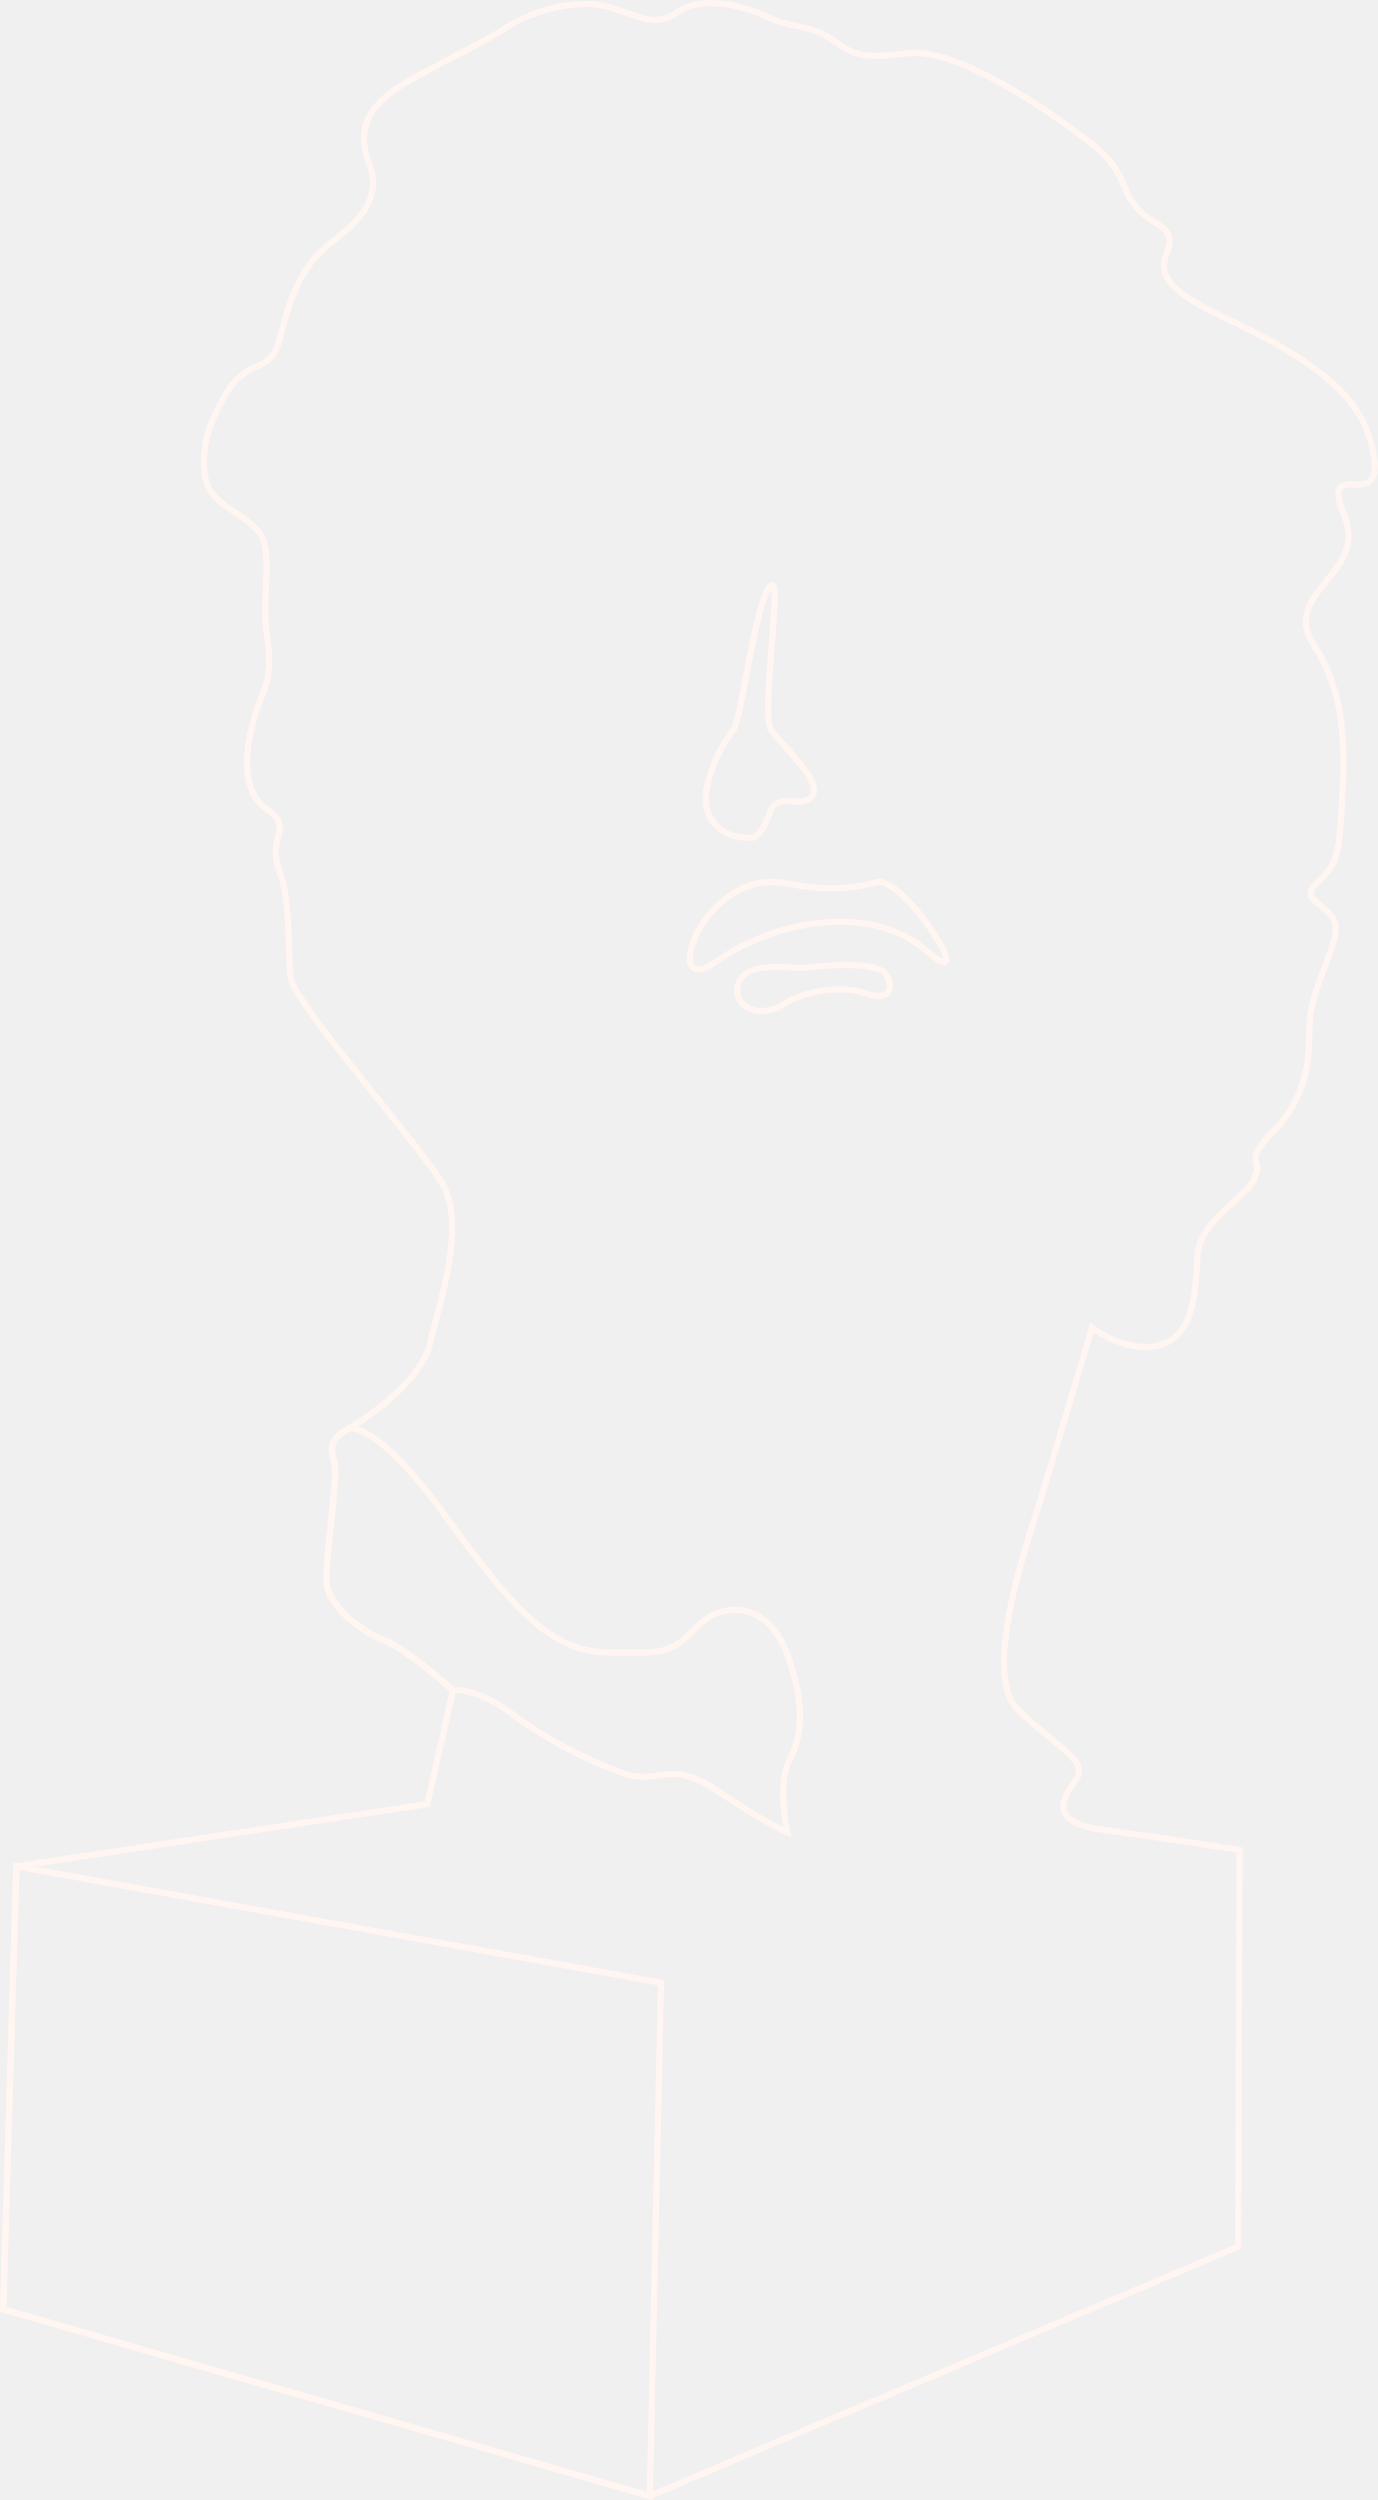
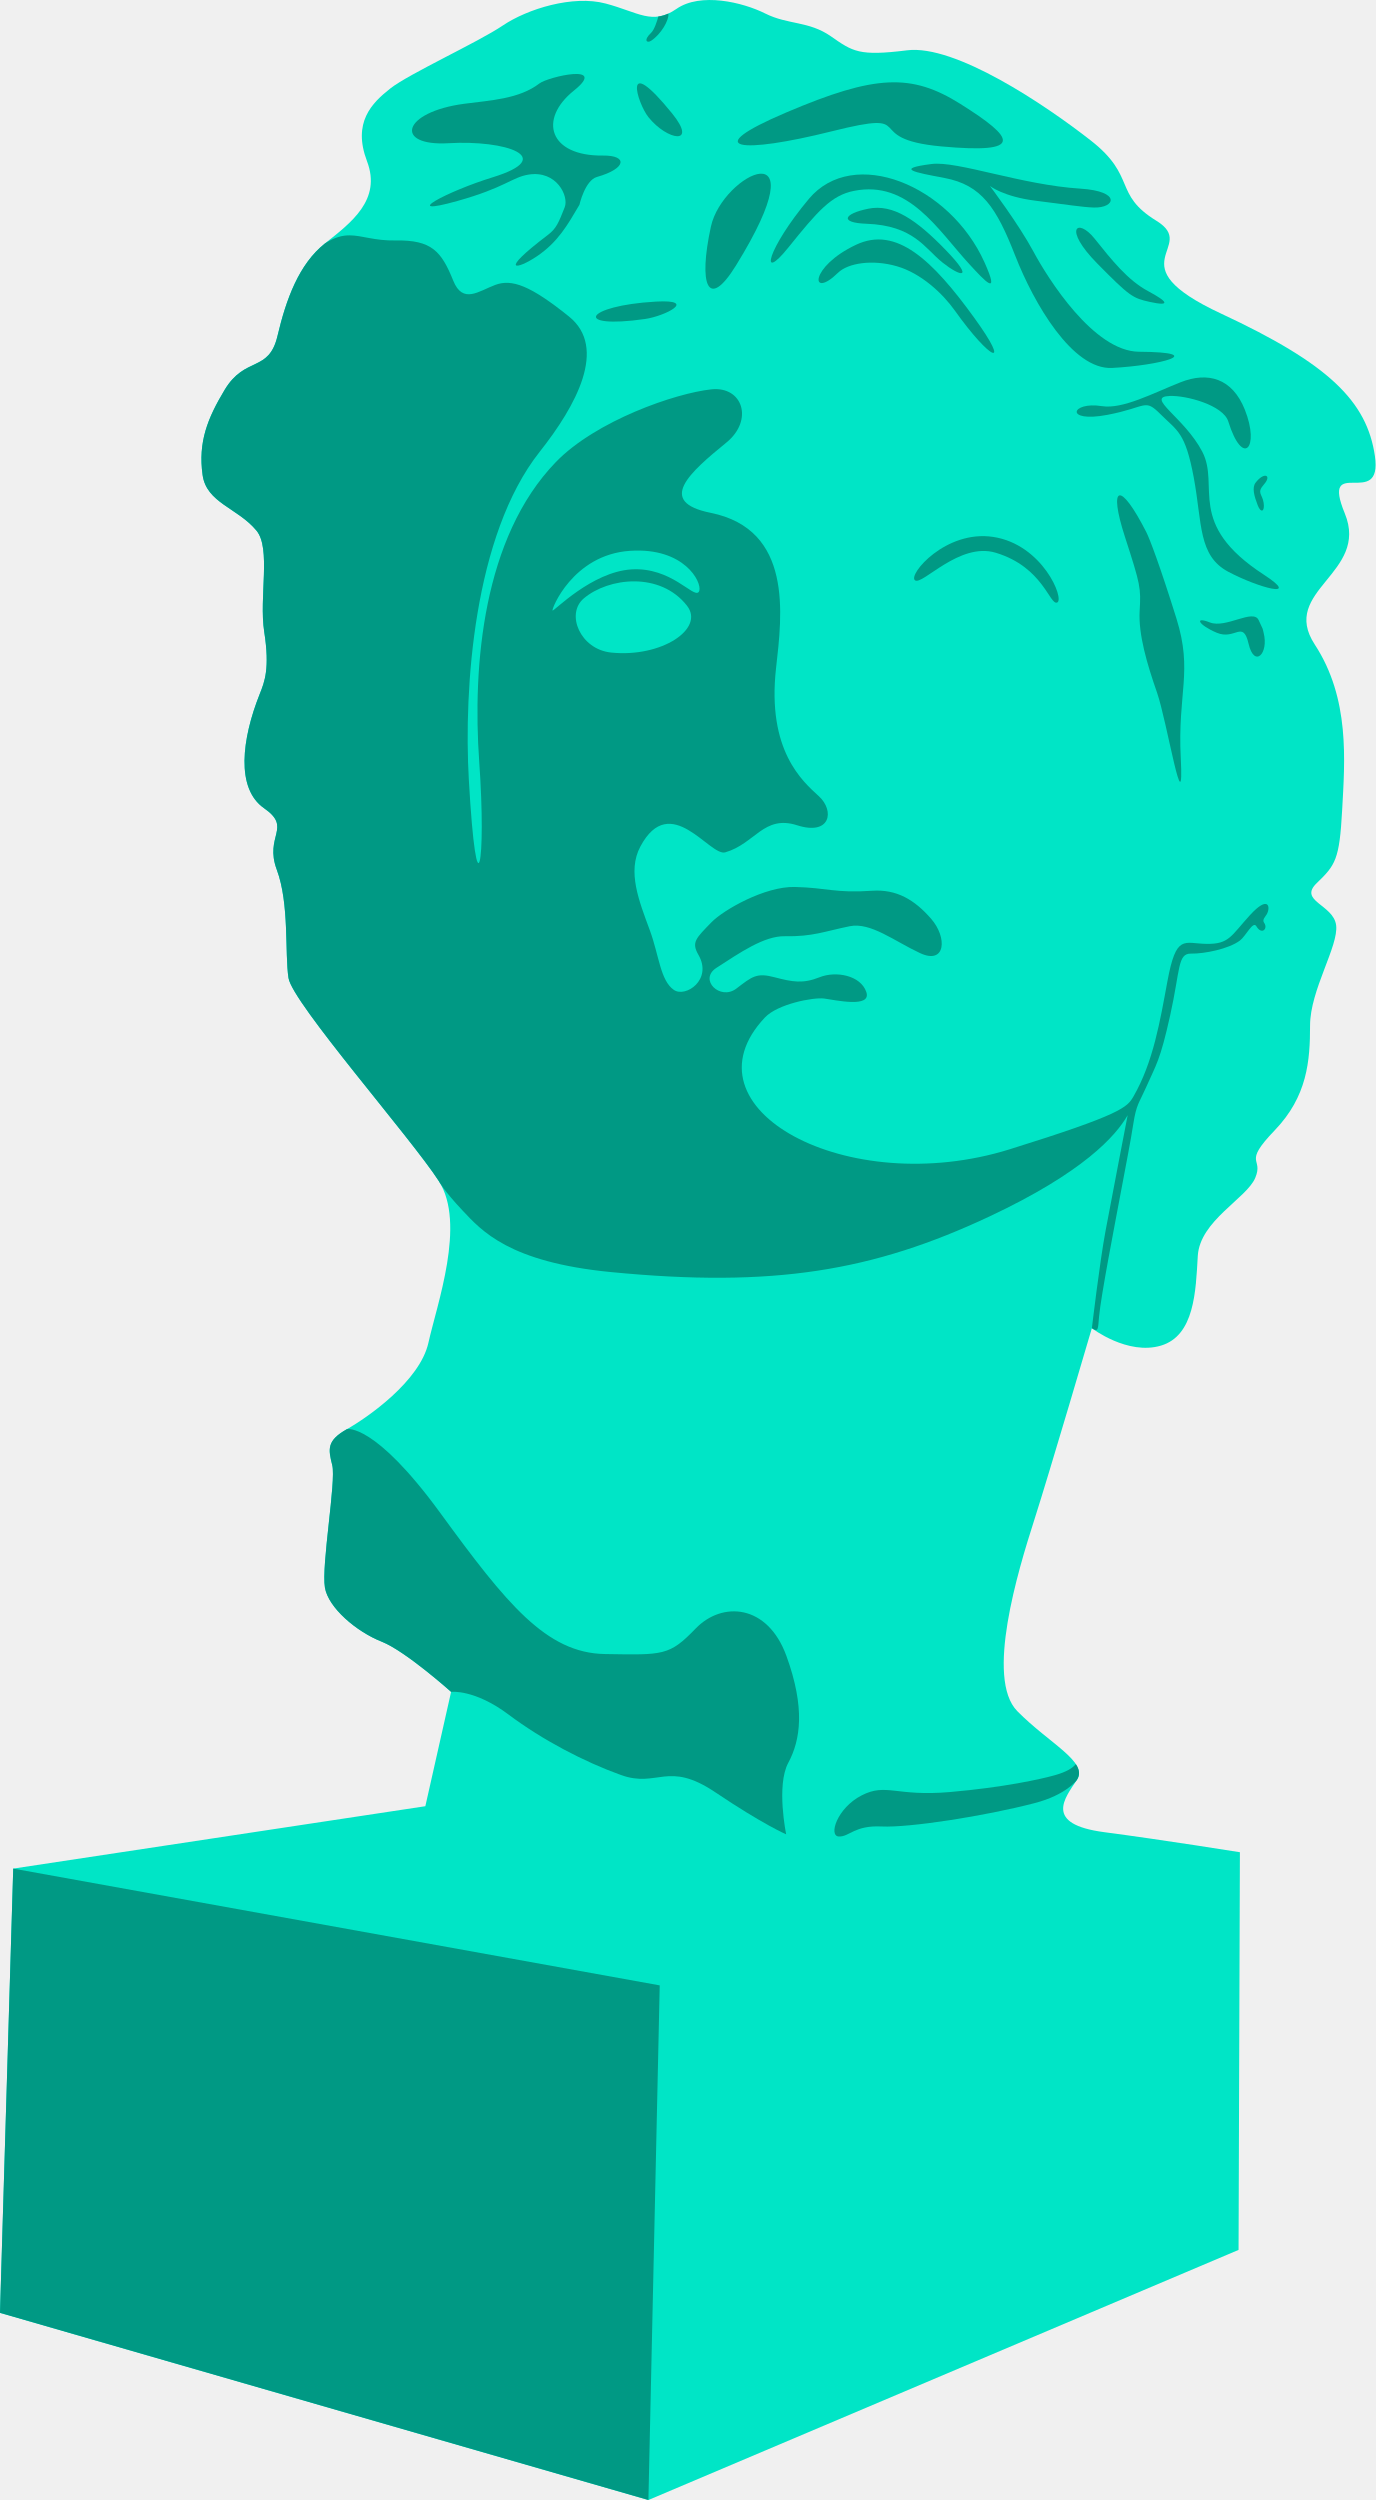
- <svg xmlns="http://www.w3.org/2000/svg" width="442.693" height="803.164" viewBox="0 0 117.129 212.504" version="1.1" id="svg6349">
-   <defs id="defs6346">
-     <mask maskUnits="userSpaceOnUse" id="mask2058">
-       <path d="m 176.125,-314.022 h 231.572 m -231.572,66.973 h 231.572 m -231.572,-4.465 h 231.572 m -231.572,-4.465 h 231.572 m -231.572,-4.465 h 231.572 m -231.572,-4.465 h 231.572 m -231.572,-4.465 h 231.572 m -231.572,-4.465 h 231.572 m -231.572,-4.465 h 231.572 m -231.572,-4.465 h 231.572 m -231.572,-4.465 h 231.572 m -231.572,-4.465 h 231.572 m -231.572,49.113 h 231.572 m -231.572,-53.578 h 231.572 m -231.572,-4.465 h 231.572 m -231.572,-4.465 h 231.572 m -231.572,-4.465 h 231.572 m -231.572,151.805 h 231.572 m -231.572,-4.465 h 231.572 m -231.572,-4.465 h 231.572 m -231.572,-4.465 h 231.572 m -231.572,-4.465 h 231.572 m -231.572,-4.465 h 231.572 m -231.572,-4.465 h 231.572 m -231.572,-4.465 h 231.572 m -231.572,-4.465 h 231.572 m -231.572,-4.465 h 231.572 m -231.572,-4.465 h 231.572 m -231.572,49.113 h 231.572 m -231.572,-58.043 h 231.572 m -231.572,-4.465 h 231.572 m -231.572,-4.465 h 231.572 m -231.572,-4.465 h 231.572 m -231.572,-4.465 h 231.572 m -231.572,-4.465 h 231.572 m -231.572,-4.465 h 231.572 m -231.572,-80.367 h 231.572 m -231.572,-4.465 h 231.572 m -231.572,-4.465 h 231.572 m -231.572,120.551 h 231.572 m -231.572,107.156 h 231.572 m -231.572,49.113 h 231.572 m -231.572,-4.465 h 231.572 m -231.572,-4.465 h 231.572 m -231.572,-4.465 h 231.572 m -231.572,-4.465 h 231.572 m -231.572,-4.465 h 231.572 m -231.572,-4.465 h 231.572 m -231.572,-4.465 h 231.572 m -231.572,-4.465 h 231.572 m -231.572,-4.465 h 231.572 m -231.572,-4.465 h 231.572 m -231.572,49.113 h 231.572 m -231.572,-58.043 h 231.572 m -231.572,-4.465 h 231.572 m -231.572,-4.465 h 231.572 m -231.572,-4.465 h 231.572 m -231.572,-4.465 h 231.572 m -231.572,-4.465 h 231.572 m -231.572,-4.465 h 231.572 m -231.572,-4.465 h 231.572 m -231.572,-4.465 h 231.572 m -231.572,-4.465 h 231.572 m -231.572,-4.465 h 231.572 m -231.572,107.156 h 231.572" style="fill:none;stroke:#ffffff;stroke-width:0.265px;stroke-linecap:butt;stroke-linejoin:miter;stroke-opacity:1" id="path2060" transform="matrix(3.779528,0,0,3.779528,-129.2397,0.01410096)" />
-     </mask>
-   </defs>
-   <g id="layer1" transform="translate(686.9362,26.53159)">
-     <g id="g1119" transform="matrix(0.9331295,0,0,0.9331295,-391.3545,601.4332)" style="stroke:#fff5f1;stroke-width:0.567;stroke-miterlimit:4;stroke-dasharray:none;stroke-opacity:1">
-       <path id="path1103" d="m -316.473,-462.608 1.202,-40.351 37.432,-5.666 2.339,-10.388 c 0,0 -4.146,-3.707 -6.301,-4.557 -2.304,-0.909 -4.861,-3.095 -5.16,-4.917 -0.334,-2.034 1.032,-9.652 0.668,-11.109 -0.364,-1.457 -0.527,-2.23 1.336,-3.278 1.862,-1.048 6.628,-4.366 7.398,-7.845 0.77,-3.479 3.428,-10.81 0.949,-14.677 -2.479,-3.867 -13.313,-16.207 -13.659,-18.455 -0.346,-2.248 0.091,-6.739 -1.062,-9.835 -1.153,-3.096 1.428,-3.793 -1.153,-5.585 -2.581,-1.792 -2.03,-6.279 -0.395,-10.381 0.445,-1.116 0.924,-2.314 0.407,-5.642 -0.488,-3.139 0.642,-7.574 -0.71,-9.2 -1.71,-2.058 -4.528,-2.502 -4.887,-5.039 -0.425,-3.005 0.462,-5.177 2.003,-7.74 1.86,-3.093 4.007,-1.548 4.796,-4.887 0.789,-3.339 1.943,-6.526 4.31,-8.408 2.368,-1.882 5.16,-3.946 3.825,-7.467 -1.336,-3.521 0.425,-5.282 2.125,-6.617 1.7,-1.336 7.953,-4.189 10.199,-5.706 2.246,-1.518 6.374,-2.793 9.349,-2.003 2.975,0.789 4.249,2.003 6.435,0.486 2.185,-1.518 6.01,-0.607 8.074,0.425 2.064,1.032 3.946,0.668 5.949,2.064 2.003,1.396 2.55,1.821 6.921,1.275 4.371,-0.546 12.506,4.917 16.694,8.195 4.189,3.278 2.003,4.857 5.949,7.285 3.946,2.428 -3.885,3.885 5.889,8.438 9.774,4.553 13.234,7.953 13.963,12.931 0.728,4.978 -4.978,-0.243 -2.732,5.221 2.246,5.464 -5.949,6.981 -2.732,11.899 3.217,4.917 2.732,10.563 2.489,15.055 -0.243,4.492 -0.607,4.978 -2.307,6.617 -1.7,1.639 1.518,1.943 1.76,3.825 0.243,1.882 -2.368,5.889 -2.368,9.106 0,3.217 -0.243,6.435 -3.217,9.531 -2.975,3.096 -0.971,2.428 -1.76,4.31 -0.789,1.882 -5.039,3.885 -5.221,7.103 -0.182,3.217 -0.304,7.224 -3.339,8.135 -3.035,0.911 -6.283,-1.578 -6.283,-1.578 0,0 -3.794,12.931 -5.251,17.484 -1.457,4.553 -4.438,14.339 -1.518,17.302 2.92,2.963 6.496,4.614 5.403,6.253 -1.093,1.639 -3.035,4.007 2.489,4.735 5.524,0.728 12.324,1.821 12.324,1.821 l -0.121,36.121 -53.604,22.718 z" style="fill:none;stroke:#fff5f1;stroke-width:0.567;stroke-linecap:butt;stroke-linejoin:miter;stroke-miterlimit:4;stroke-dasharray:none;stroke-opacity:1" />
-       <path style="fill:#ffffff;stroke:#fff5f1;stroke-width:2.623;stroke-linecap:butt;stroke-linejoin:miter;stroke-miterlimit:4;stroke-dasharray:none;stroke-opacity:1" mask="url(#mask2058)" d="m 948.98,-1222.721 c -5.095,0.036 -9.953,1.09 -13.744,3.723 -10.11,7.021 -16.006,1.403 -29.768,-2.248 -13.761,-3.651 -32.859,2.248 -43.25,9.27 -10.391,7.021 -39.318,20.22 -47.182,26.398 -7.864,6.178 -16.009,14.322 -9.83,30.611 6.179,16.289 -6.739,25.837 -17.691,34.543 -10.953,8.706 -16.29,23.45 -19.941,38.897 -3.651,15.446 -13.58,8.298 -22.186,22.609 -7.131,11.859 -11.233,21.905 -9.268,35.807 1.66,11.735 14.696,13.791 22.607,23.311 6.254,7.525 1.03,28.04 3.285,42.562 2.391,15.398 0.178,20.938 -1.881,26.102 -7.563,18.974 -10.116,39.735 1.826,48.025 11.942,8.29 -3e-5,11.513 5.336,25.836 5.336,14.323 3.313,35.099 4.914,45.498 1.601,10.399 51.723,67.485 63.189,85.375 11.467,17.89 -0.828,51.806 -4.391,67.9 -3.559,16.079 -25.564,31.411 -34.197,36.275 0.122,-0.029 11.609,-2.598 39.262,35.326 27.802,38.128 44.483,58.781 69.107,59.178 24.625,0.397 27.008,0.793 38.129,-10.725 11.121,-11.518 30.186,-10.325 38.129,11.52 7.943,21.844 5.942,35.322 0.793,44.879 -5.149,9.557 -0.893,30.086 -0.893,30.086 0,0 -9.73,-4.17 -29.787,-17.674 -20.057,-13.504 -24.13,-1.688 -39.619,-7.248 -15.49,-5.56 -32.966,-14.696 -47.264,-25.42 -14.298,-10.724 -24.127,-9.531 -24.127,-9.531 0,0 -19.181,-17.15 -29.15,-21.082 -10.661,-4.204 -22.487,-14.319 -23.871,-22.748 -1.545,-9.408 4.775,-44.652 3.09,-51.393 -0.737,-2.949 -1.297,-5.293 -0.971,-7.402 -0.331,2.113 0.226,4.461 0.965,7.416 1.685,6.74 -4.632,41.986 -3.088,51.395 1.384,8.429 13.211,18.544 23.871,22.748 9.97,3.932 29.148,21.08 29.148,21.08 l -10.822,48.059 -173.115,26.205 271.604,49.066 -4.752,216.236 -272.457,-78.641 5.561,-186.654 h -0.006 l -5.561,186.67 272.459,78.639 247.981,-105.096 0.56,-167.1 c 0,0 -31.453,-5.056 -57.01,-8.426 -25.557,-3.37 -16.571,-14.324 -11.516,-21.906 5.055,-7.583 -11.486,-15.219 -24.994,-28.926 -13.509,-13.707 0.281,-58.976 7.021,-80.039 6.74,-21.063 24.291,-80.883 24.291,-80.883 0,0 15.026,11.513 29.068,7.301 14.042,-4.213 14.603,-22.748 15.445,-37.633 0.843,-14.885 20.501,-24.151 24.152,-32.857 3.651,-8.706 -5.617,-5.617 8.145,-19.939 13.761,-14.323 14.885,-29.207 14.885,-44.092 0,-14.885 12.076,-33.421 10.953,-42.127 -1.123,-8.706 -16.008,-10.111 -8.145,-17.693 7.864,-7.583 9.549,-9.829 10.672,-30.611 1.123,-20.782 3.371,-46.9 -11.514,-69.648 -14.885,-22.748 23.028,-29.769 12.637,-55.045 -10.391,-25.276 16.009,-1.123 12.639,-24.152 -3.37,-23.029 -19.378,-38.757 -64.594,-59.82 -45.215,-21.063 -8.987,-27.803 -27.242,-39.037 -18.255,-11.234 -8.143,-18.534 -27.521,-33.699 -19.378,-15.165 -57.012,-40.442 -77.232,-37.914 -20.221,2.527 -22.748,0.561 -32.016,-5.899 -9.268,-6.459 -17.973,-4.774 -27.522,-9.549 -5.968,-2.984 -15.118,-5.748 -23.609,-5.688 z m 26.209,245.166 c 3.563,0.317 -4.777,54.884 -0.695,61.006 4.146,6.219 21.939,21.594 17.447,27.812 -4.491,6.219 -14.512,-2.42 -17.967,7.254 -3.455,9.674 -6.564,10.365 -6.564,10.365 -13.474,1.382 -21.419,-7.946 -20.383,-17.965 1.037,-10.019 7.427,-22.457 11.918,-27.812 3.57,-6.246 9.668,-58.312 16.066,-60.633 0.063,-0.023 0.121,-0.032 0.178,-0.027 z m 44.889,125.178 c 12.258,-0.139 43.157,49.017 19.748,28.846 -23.449,-20.206 -63.816,-12.614 -88.293,4.68 -24.477,17.294 -6.051,-39.226 28.641,-33.051 7.525,1.176 20.529,4.541 38.777,-0.303 0.354,-0.111 0.732,-0.167 1.127,-0.172 z m -14.016,35.016 c 7.266,0.026 14.476,0.852 16.502,3.416 4.083,5.167 2.846,12.275 -7.906,8.572 -10.752,-3.703 -25.81,-1.114 -34.562,4.357 -12.099,7.563 -23.196,-0.427 -18.809,-9.6 4.387,-9.173 22.583,-4.633 30.135,-5.795 3.304,-0.508 8.99,-0.971 14.641,-0.951 z" transform="matrix(0.2161616,0,0,0.2161616,-457.1921,-408.3735)" id="path1105" />
-       <g id="g1117" transform="matrix(0.8169886,0,0,0.8169886,-46.48487,-408.3735)" style="fill:none;stroke:#fff5f1;stroke-width:0.694;stroke-miterlimit:4;stroke-dasharray:none;stroke-opacity:1">
-         <path style="fill:none;stroke:#fff5f1;stroke-width:0.694;stroke-linecap:butt;stroke-linejoin:miter;stroke-miterlimit:4;stroke-dasharray:none;stroke-opacity:1" d="m -330.467,-66.383 1.471,-49.39 71.874,12.984 -1.257,57.213 z" id="path1107" />
-         <path style="fill:none;stroke:#fff5f1;stroke-width:0.694;stroke-linecap:butt;stroke-linejoin:miter;stroke-miterlimit:4;stroke-dasharray:none;stroke-opacity:1" d="m -280.315,-135.423 c 0,0 -5.075,-4.537 -7.713,-5.578 -2.821,-1.112 -5.95,-3.789 -6.316,-6.019 -0.409,-2.489 1.263,-11.815 0.817,-13.598 -0.446,-1.783 -0.645,-2.73 1.635,-4.013 0,0 3.038,-0.742 10.394,9.346 7.356,10.088 11.769,15.553 18.285,15.658 6.515,0.105 7.146,0.21 10.088,-2.837 2.942,-3.047 7.986,-2.732 10.088,3.047 2.102,5.78 1.573,9.346 0.21,11.875 -1.362,2.529 -0.236,7.96 -0.236,7.96 0,0 -2.575,-1.103 -7.881,-4.676 -5.307,-3.573 -6.384,-0.447 -10.482,-1.918 -4.098,-1.471 -8.722,-3.888 -12.505,-6.725 -3.783,-2.837 -6.384,-2.522 -6.384,-2.522 z" id="path1109" />
-         <path id="path1111" d="m -250.949,-216.654 c 6.476,-4.576 17.157,-6.585 23.361,-1.238 6.393,5.509 -2.524,-8.527 -5.523,-7.587 -4.828,1.282 -8.269,0.391 -10.26,0.08 -9.179,-1.634 -14.054,13.321 -7.578,8.745 z" style="fill:none;fill-opacity:1;stroke:#fff5f1;stroke-width:0.694;stroke-linecap:butt;stroke-linejoin:miter;stroke-miterlimit:4;stroke-dasharray:none;stroke-opacity:1" />
-         <path id="path1113" d="m -234.247,-213.088 c -2.845,-0.98 -6.829,-0.295 -9.145,1.153 -3.201,2.001 -6.137,-0.113 -4.976,-2.54 1.161,-2.427 5.975,-1.226 7.973,-1.533 1.998,-0.307 7.287,-0.554 8.24,0.652 1.08,1.367 0.753,3.248 -2.092,2.268 z" style="fill:none;fill-opacity:1;stroke:#fff5f1;stroke-width:0.694;stroke-linecap:butt;stroke-linejoin:miter;stroke-miterlimit:4;stroke-dasharray:none;stroke-opacity:1" />
-         <path id="path1115" d="m -246.748,-230.483 c -3.565,0.366 -5.667,-2.102 -5.393,-4.753 0.274,-2.651 1.965,-5.942 3.154,-7.359 0.944,-1.653 2.558,-15.429 4.251,-16.043 1.061,-0.385 -1.234,14.489 -0.137,16.134 1.097,1.645 5.805,5.713 4.616,7.359 -1.188,1.645 -3.839,-0.64 -4.753,1.92 -0.914,2.559 -1.737,2.742 -1.737,2.742 z" style="fill:none;fill-opacity:1;stroke:#fff5f1;stroke-width:0.694;stroke-linecap:butt;stroke-linejoin:miter;stroke-miterlimit:4;stroke-dasharray:none;stroke-opacity:1" />
+ <svg xmlns="http://www.w3.org/2000/svg" width="458.573" height="833.388" viewBox="0 0 121.331 220.5" version="1.1" id="svg6349">
+   <defs id="defs6346" />
+   <g id="layer1" transform="translate(278.5615,592.7404)">
+     <g id="g2621">
+       <path id="path1090" d="m -278.561,-388.747 1.167,-39.183 36.348,-5.502 2.272,-10.088 c 0,0 -4.026,-3.6 -6.119,-4.425 -2.238,-0.882 -4.72,-3.006 -5.011,-4.775 -0.324,-1.975 1.002,-9.373 0.648,-10.788 -0.354,-1.415 -0.511,-2.165 1.297,-3.183 1.808,-1.018 6.436,-4.24 7.184,-7.618 0.748,-3.378 3.329,-10.497 0.922,-14.252 -2.407,-3.755 -12.928,-15.738 -13.264,-17.921 -0.336,-2.183 0.089,-6.543 -1.032,-9.55 -1.12,-3.006 1.387,-3.683 -1.12,-5.423 -2.507,-1.74 -1.971,-6.098 -0.383,-10.08 0.432,-1.084 0.897,-2.247 0.395,-5.479 -0.473,-3.048 0.623,-7.355 -0.69,-8.934 -1.661,-1.998 -4.397,-2.43 -4.745,-4.893 -0.413,-2.918 0.449,-5.027 1.945,-7.516 1.806,-3.004 3.891,-1.503 4.657,-4.745 0.766,-3.242 1.886,-6.337 4.186,-8.165 2.299,-1.827 5.011,-3.832 3.714,-7.251 -1.297,-3.419 0.413,-5.129 2.063,-6.426 1.65,-1.297 7.722,-4.068 9.904,-5.541 2.181,-1.474 6.19,-2.712 9.078,-1.945 2.888,0.766 4.126,1.945 6.249,0.472 2.122,-1.474 5.836,-0.59 7.84,0.413 2.004,1.002 3.832,0.648 5.777,2.004 1.945,1.356 2.476,1.768 6.72,1.238 4.244,-0.531 12.144,4.775 16.211,7.958 4.068,3.183 1.945,4.716 5.777,7.074 3.832,2.358 -3.773,3.773 5.718,8.194 9.491,4.421 12.851,7.722 13.558,12.556 0.707,4.834 -4.834,-0.236 -2.653,5.07 2.181,5.305 -5.777,6.779 -2.653,11.554 3.124,4.775 2.653,10.257 2.417,14.62 -0.236,4.362 -0.59,4.834 -2.24,6.426 -1.651,1.592 1.474,1.886 1.71,3.714 0.236,1.827 -2.299,5.718 -2.299,8.842 0,3.124 -0.236,6.249 -3.124,9.255 -2.888,3.006 -0.943,2.358 -1.71,4.185 -0.766,1.827 -4.893,3.773 -5.07,6.897 -0.177,3.124 -0.295,7.015 -3.242,7.899 -2.948,0.884 -6.101,-1.533 -6.101,-1.533 0,0 -3.684,12.556 -5.099,16.978 -1.415,4.421 -4.309,13.924 -1.474,16.801 2.836,2.877 6.308,4.48 5.247,6.072 -1.061,1.592 -2.947,3.891 2.417,4.598 5.364,0.707 11.967,1.769 11.967,1.769 l -0.118,35.075 -52.052,22.06 z" style="fill:#00e5c6;fill-opacity:1;stroke:none;stroke-width:0.236;stroke-linecap:butt;stroke-linejoin:miter;stroke-miterlimit:4;stroke-dasharray:none;stroke-opacity:1" />
+       <g id="g1132" style="fill:#009984;fill-opacity:1;stroke:none" transform="matrix(0.8912108,0,0,0.8912108,112.8152,-618.2551)">
+         <path style="fill:#009984;fill-opacity:1;stroke:none;stroke-width:0.265;stroke-linecap:butt;stroke-linejoin:miter;stroke-miterlimit:4;stroke-dasharray:none;stroke-opacity:1" d="m -326.988,137.162 c -0.604,1.047 -1.177,1.762 -12.247,5.211 -16.066,5.006 -32.695,-4.055 -24.214,-13.048 1.262,-1.338 4.792,-2.014 5.868,-1.874 1.076,0.14 4.724,0.982 4.163,-0.655 -0.561,-1.637 -2.993,-2.105 -4.63,-1.45 -1.637,0.655 -2.666,0.468 -4.443,0 -1.777,-0.468 -2.199,-0.094 -3.789,1.122 -1.59,1.216 -3.774,-0.892 -1.964,-2.058 2.334,-1.504 4.713,-3.165 6.771,-3.126 2.752,0.052 3.938,-0.486 6.419,-0.99 2.077,-0.422 4.443,1.497 6.969,2.666 2.526,1.169 2.712,-1.543 1.075,-3.414 -1.637,-1.871 -3.399,-2.931 -5.845,-2.761 -3.636,0.252 -4.45,-0.302 -7.634,-0.376 -2.985,-0.07 -7.079,2.288 -8.242,3.485 -1.563,1.608 -2.015,1.99 -1.296,3.236 1.418,2.457 -1.278,4.266 -2.435,3.467 -1.341,-0.925 -1.461,-3.407 -2.375,-5.892 -1.063,-2.89 -2.264,-5.826 -0.937,-8.303 2.979,-5.559 6.868,1.022 8.4,0.58 2.947,-0.85 3.803,-3.737 7.111,-2.679 3.307,1.058 3.737,-1.422 2.15,-2.877 -1.587,-1.455 -5.159,-4.498 -4.233,-12.7 0.602,-5.294 1.677,-13.698 -6.482,-15.346 -5.387,-1.088 -2.089,-3.969 1.568,-6.956 2.721,-2.222 1.607,-5.589 -1.486,-5.263 -3.55,0.374 -11.434,3.1 -15.401,7.203 -7.187,7.433 -8.259,20.088 -7.577,29.654 0.712,9.992 -0.244,15.606 -1.029,1.778 -0.509,-8.971 0.471,-24.185 7.016,-32.461 3.613,-4.568 6.735,-10.29 2.9,-13.377 -3.835,-3.087 -5.66,-3.742 -7.297,-3.134 -1.637,0.608 -3.211,1.94 -4.163,-0.421 -1.169,-2.9 -2.127,-4.041 -5.706,-3.976 -2.098,0.038 -3.301,-0.5 -4.535,-0.506 -0.741,-0.004 -1.493,0.183 -2.457,0.802 -2.58,2.051 -3.836,5.523 -4.696,9.161 -0.86,3.638 -3.199,1.954 -5.226,5.325 -1.679,2.793 -2.646,5.159 -2.183,8.434 0.391,2.764 3.461,3.248 5.325,5.49 1.473,1.772 0.242,6.604 0.774,10.025 0.563,3.627 0.042,4.932 -0.443,6.148 -1.781,4.469 -2.383,9.358 0.43,11.311 2.813,1.953 0,2.712 1.257,6.085 1.257,3.373 0.781,8.266 1.158,10.716 0.377,2.449 12.182,15.895 14.883,20.108 0,0 0.457,0.906 2.348,2.91 1.891,2.005 4.587,5.101 14.657,6.084 16.129,1.575 25.98,-0.103 37.469,-5.495 9.318,-4.373 12.526,-7.986 13.69,-10.026 0,0 -1.588,8.246 -2.183,11.421 -0.595,3.175 -1.356,9.657 -1.356,9.657 0.665,0.446 0.6,0.056 0.71,-1.15 0.193,-2.102 1.543,-9.027 2.128,-12.161 0.585,-3.134 0.959,-4.981 1.263,-6.922 0.304,-1.941 0.573,-2.046 1.239,-3.555 1.033,-2.337 1.403,-2.643 2.409,-7.18 1.006,-4.537 0.725,-6.127 2.058,-6.104 1.333,0.023 3.752,-0.467 4.844,-1.294 0.602,-0.456 1.291,-1.98 1.624,-1.417 0.542,0.917 1.189,0.228 0.767,-0.345 -0.218,-0.295 0.14,-0.613 0.272,-0.851 0.39,-0.707 0.168,-1.914 -1.67,0.099 -1.895,2.075 -2.051,2.877 -4.299,2.844 -2.249,-0.033 -2.995,-1.016 -3.87,3.704 -0.729,3.932 -1.391,7.986 -3.369,11.414 z m -48.817,-54.044 c 4.877,0.104 6.302,3.576 5.787,4.113 -0.549,0.572 -2.707,-2.49 -6.635,-2.251 -3.929,0.239 -7.679,4.158 -7.816,4.077 -0.136,-0.081 1.974,-5.527 7.66,-5.915 0.178,-0.012 0.352,-0.02 0.521,-0.024 0.165,-0.004 0.325,-0.004 0.483,-5.29e-4 z m -0.536,3.047 c 1.919,0.017 3.862,0.718 5.184,2.416 1.774,2.279 -2.539,5.143 -7.508,4.63 -3.069,-0.317 -4.521,-3.823 -2.719,-5.353 1.227,-1.042 3.123,-1.71 5.042,-1.693 z" id="path1092" />
+         <path id="path1094" d="m -439.152,257.524 1.31,-43.966 63.981,11.558 -1.119,50.93 z" style="fill:#009984;fill-opacity:1;stroke:none;stroke-width:0.265;stroke-linecap:butt;stroke-linejoin:miter;stroke-miterlimit:4;stroke-dasharray:none;stroke-opacity:1" />
+         <path id="path1096" d="m -394.508,196.066 c 0,0 -4.517,-4.039 -6.866,-4.965 -2.511,-0.99 -5.296,-3.373 -5.622,-5.358 -0.364,-2.216 1.124,-10.517 0.728,-12.105 -0.397,-1.587 -0.574,-2.43 1.455,-3.572 0,0 2.705,-0.661 9.253,8.32 6.548,8.98 10.477,13.845 16.277,13.938 5.8,0.093 6.361,0.187 8.98,-2.526 2.619,-2.713 7.109,-2.432 8.98,2.713 1.871,5.145 1.4,8.32 0.187,10.571 -1.213,2.251 -0.21,7.086 -0.21,7.086 0,0 -2.292,-0.982 -7.016,-4.163 -4.724,-3.181 -5.683,-0.398 -9.331,-1.707 -3.648,-1.31 -7.764,-3.461 -11.132,-5.987 -3.368,-2.526 -5.683,-2.245 -5.683,-2.245 z" style="fill:#009984;fill-opacity:1;stroke:none;stroke-width:0.265;stroke-linecap:butt;stroke-linejoin:miter;stroke-miterlimit:4;stroke-dasharray:none;stroke-opacity:1" />
+         <path style="fill:#009984;fill-opacity:1;stroke:none;stroke-width:0.265px;stroke-linecap:butt;stroke-linejoin:miter;stroke-opacity:1" d="m -340.602,83.333 c 4.717,1.428 5.331,5.25 6.079,4.922 0.748,-0.327 -1.437,-5.744 -6.338,-6.49 -4.693,-0.714 -8.442,3.73 -7.74,4.292 0.702,0.561 4.384,-3.819 7.999,-2.724 z" id="path1098" />
+         <path style="fill:#009984;fill-opacity:1;stroke:none;stroke-width:0.265px;stroke-linecap:butt;stroke-linejoin:miter;stroke-opacity:1" d="m -344.648,59.374 c 3.492,4.911 5.706,5.94 1.894,0.678 -4.148,-5.726 -7.694,-9.074 -11.67,-7.203 -4.67,2.198 -4.544,5.47 -1.801,2.783 1,-0.98 3.423,-1.346 5.826,-0.655 2.403,0.691 4.533,2.686 5.75,4.396 z" id="path1100" />
+         <path style="fill:#009984;fill-opacity:1;stroke:none;stroke-width:0.265px;stroke-linecap:butt;stroke-linejoin:miter;stroke-opacity:1" d="m -317.591,70.342 c 1.428,4.581 3.151,2.631 1.637,-1.169 -1.239,-3.11 -3.648,-3.789 -6.361,-2.713 -2.713,1.076 -5.73,2.689 -7.788,2.362 -3.062,-0.487 -3.758,1.681 0.538,0.865 3.968,-0.753 3.648,-1.684 5.285,-0.047 1.637,1.637 2.432,1.731 3.274,6.267 0.842,4.537 0.421,7.717 3.414,9.308 2.993,1.59 7.313,2.758 3.508,0.281 -7.747,-5.044 -4.303,-8.746 -6.08,-12.161 -1.777,-3.414 -5.708,-5.419 -3.227,-5.519 1.644,-0.067 5.297,0.911 5.8,2.526 z" id="path1102" />
+         <path style="fill:#009984;fill-opacity:1;stroke:none;stroke-width:0.265px;stroke-linecap:butt;stroke-linejoin:miter;stroke-opacity:1" d="m -314.889,76.398 c 0.844,-1.104 1.642,-0.752 0.828,0.171 -0.751,0.852 -0.165,0.926 -0.033,1.819 0.132,0.893 -0.277,1.05 -0.585,0.248 -0.353,-0.917 -0.583,-1.749 -0.21,-2.238 z" id="path1104" />
+         <path style="fill:#009984;fill-opacity:1;stroke:none;stroke-width:0.265px;stroke-linecap:butt;stroke-linejoin:miter;stroke-opacity:1" d="m -338.678,53.933 c 1.858,4.758 5.68,11.313 9.586,11.11 4.763,-0.248 9.657,-1.554 2.662,-1.604 -4.471,-0.032 -8.996,-7.21 -10.451,-9.922 -1.455,-2.712 -4.299,-6.482 -4.299,-6.482 0,0 1.323,1.058 4.498,1.455 3.175,0.397 4.638,0.64 5.769,0.677 2.147,0.07 2.757,-1.611 -1.305,-1.867 -5.852,-0.369 -12.175,-2.767 -14.737,-2.44 -3.67,0.468 -1.713,0.818 1.276,1.382 3.687,0.696 5.142,2.934 7,7.692 z" id="path1106" />
+         <path style="fill:#009984;fill-opacity:1;stroke:none;stroke-width:0.265px;stroke-linecap:butt;stroke-linejoin:miter;stroke-opacity:1" d="m -345.877,54.609 c 1.755,1.396 3.241,1.786 0.331,-1.224 -2.91,-3.01 -5.226,-4.597 -7.673,-4.101 -2.447,0.496 -2.878,1.393 -0.198,1.488 4.721,0.168 5.799,2.451 7.541,3.836 z" id="path1108" />
+         <path style="fill:#009984;fill-opacity:1;stroke:none;stroke-width:0.265px;stroke-linecap:butt;stroke-linejoin:miter;stroke-opacity:1" d="m -343.222,54.767 c 1.543,1.684 3.093,3.361 1.497,-0.187 -3.436,-7.639 -12.972,-11.531 -17.376,-6.267 -4.15,4.961 -4.934,8.419 -2.035,4.818 2.9,-3.601 4.245,-5.167 6.501,-5.613 5.399,-1.066 8.258,3.809 11.412,7.25 z" id="path1110" />
+         <path style="fill:#009984;fill-opacity:1;stroke:none;stroke-width:0.265px;stroke-linecap:butt;stroke-linejoin:miter;stroke-opacity:1" d="m -314.094,91.253 c 0.529,2.084 -0.926,3.506 -1.488,1.091 -0.562,-2.414 -1.323,-0.331 -3.142,-1.091 -1.819,-0.761 -2.282,-1.654 -0.695,-1.025 1.587,0.628 4.299,-1.389 4.829,-0.232 0.529,1.158 0.345,0.661 0.496,1.257 z" id="path1112" />
+         <path style="fill:#009984;fill-opacity:1;stroke:none;stroke-width:0.265px;stroke-linecap:butt;stroke-linejoin:miter;stroke-opacity:1" d="m -375.312,60.198 c 1.97,-0.283 5.287,-1.962 1.058,-1.72 -7.107,0.407 -8.239,2.753 -1.058,1.72 z" id="path1114" />
+         <path id="path1116" style="fill:#009984;fill-opacity:1;stroke:none;stroke-width:0.265px;stroke-linecap:butt;stroke-linejoin:miter;stroke-opacity:1" d="m -393.204,38.899 c -6.186,0.821 -6.971,4.221 -1.554,3.903 5.622,-0.331 10.815,1.389 4.366,3.373 -4.499,1.384 -9.379,3.99 -3.506,2.348 4.751,-1.328 5.404,-2.345 7.045,-2.613 2.787,-0.454 4.019,2.139 3.59,3.227 -0.624,1.581 -0.832,2.107 -1.686,2.756 -5.025,3.817 -3.009,3.413 -1.068,2.101 2.097,-1.418 3.04,-3.11 4.21,-5.098 0,0 0.546,-2.419 1.735,-2.755 2.943,-0.832 3.057,-2.148 0.595,-2.117 -5.333,0.068 -6.425,-3.584 -2.874,-6.433 3.433,-2.754 -2.574,-1.353 -3.412,-0.707 -2.014,1.553 -4.868,1.673 -7.44,2.014 z" />
+         <path style="fill:#009984;fill-opacity:1;stroke:none;stroke-width:0.265px;stroke-linecap:butt;stroke-linejoin:miter;stroke-opacity:1" d="m -325.702,81.298 c -2.637,-5.177 -3.781,-4.678 -2.117,0.463 1.553,4.798 1.587,5.027 1.455,7.342 -0.132,2.315 0.728,5.226 1.72,8.07 0.992,2.844 2.712,13.527 2.348,6.449 -0.33,-6.413 1.224,-8.5 -0.43,-13.791 -1.654,-5.292 -2.649,-7.889 -2.977,-8.533 z" id="path1118" />
+         <path style="fill:#009984;fill-opacity:1;stroke:none;stroke-width:0.265px;stroke-linecap:butt;stroke-linejoin:miter;stroke-opacity:1" d="m -368.794,51.05 c -1.255,5.765 -0.313,8.374 2.478,3.856 8.541,-13.825 -1.333,-9.117 -2.478,-3.856 z" id="path1120" />
+         <path style="fill:#009984;fill-opacity:1;stroke:none;stroke-width:0.265px;stroke-linecap:butt;stroke-linejoin:miter;stroke-opacity:1" d="m -344.111,38.911 c 5.475,3.438 6.361,4.958 -1.871,4.209 -8.232,-0.748 -1.871,-3.742 -10.851,-1.497 -8.98,2.245 -13.283,1.871 -4.49,-1.871 8.793,-3.742 12.375,-3.88 17.212,-0.842 z" id="path1122" />
+         <path style="fill:#009984;fill-opacity:1;stroke:none;stroke-width:0.265px;stroke-linecap:butt;stroke-linejoin:miter;stroke-opacity:1" d="m -373.004,29.968 c -0.343,0.157 -0.669,0.248 -0.991,0.292 -0.127,0.455 -0.395,1.308 -0.713,1.61 -0.812,0.771 -0.403,1.067 0.007,0.785 h 5.3e-4 c 0.943,-0.621 1.781,-2.012 1.696,-2.688 z" id="path1124" />
+         <path style="fill:#009984;fill-opacity:1;stroke:none;stroke-width:0.265px;stroke-linecap:butt;stroke-linejoin:miter;stroke-opacity:1" d="m -330.547,54.72 c 3.197,3.238 3.485,3.414 5.192,3.789 2.062,0.452 1.824,0 -0.187,-1.076 -2.011,-1.076 -3.601,-3.087 -5.285,-5.192 -1.684,-2.105 -3.183,-1.029 0.281,2.479 z" id="path1126" />
+         <path style="fill:#009984;fill-opacity:1;stroke:none;stroke-width:0.265px;stroke-linecap:butt;stroke-linejoin:miter;stroke-opacity:1" d="m -374.98,40.221 c 1.871,2.339 4.936,2.824 2.339,-0.374 -5.023,-6.185 -3.438,-1 -2.339,0.374 z" id="path1128" />
+         <path style="fill:#009984;fill-opacity:1;stroke:none;stroke-width:0.265;stroke-linecap:butt;stroke-linejoin:miter;stroke-miterlimit:4;stroke-dasharray:none;stroke-opacity:1" d="m -332.676,203.221 c -0.336,0.389 -0.901,0.761 -2.072,1.092 -1.358,0.384 -5.044,1.207 -10.401,1.67 -5.358,0.463 -6.284,-0.926 -8.731,0.331 -2.447,1.257 -3.307,4.035 -2.249,4.068 1.058,0.033 1.521,-1.124 4.233,-0.992 2.712,0.132 10.153,-1.015 15.147,-2.315 3.137,-0.817 4.167,-2.282 4.167,-2.282 0.341,-0.512 0.264,-1.025 -0.094,-1.572 z" id="path1130" />
      </g>
    </g>
  </g>
</svg>
